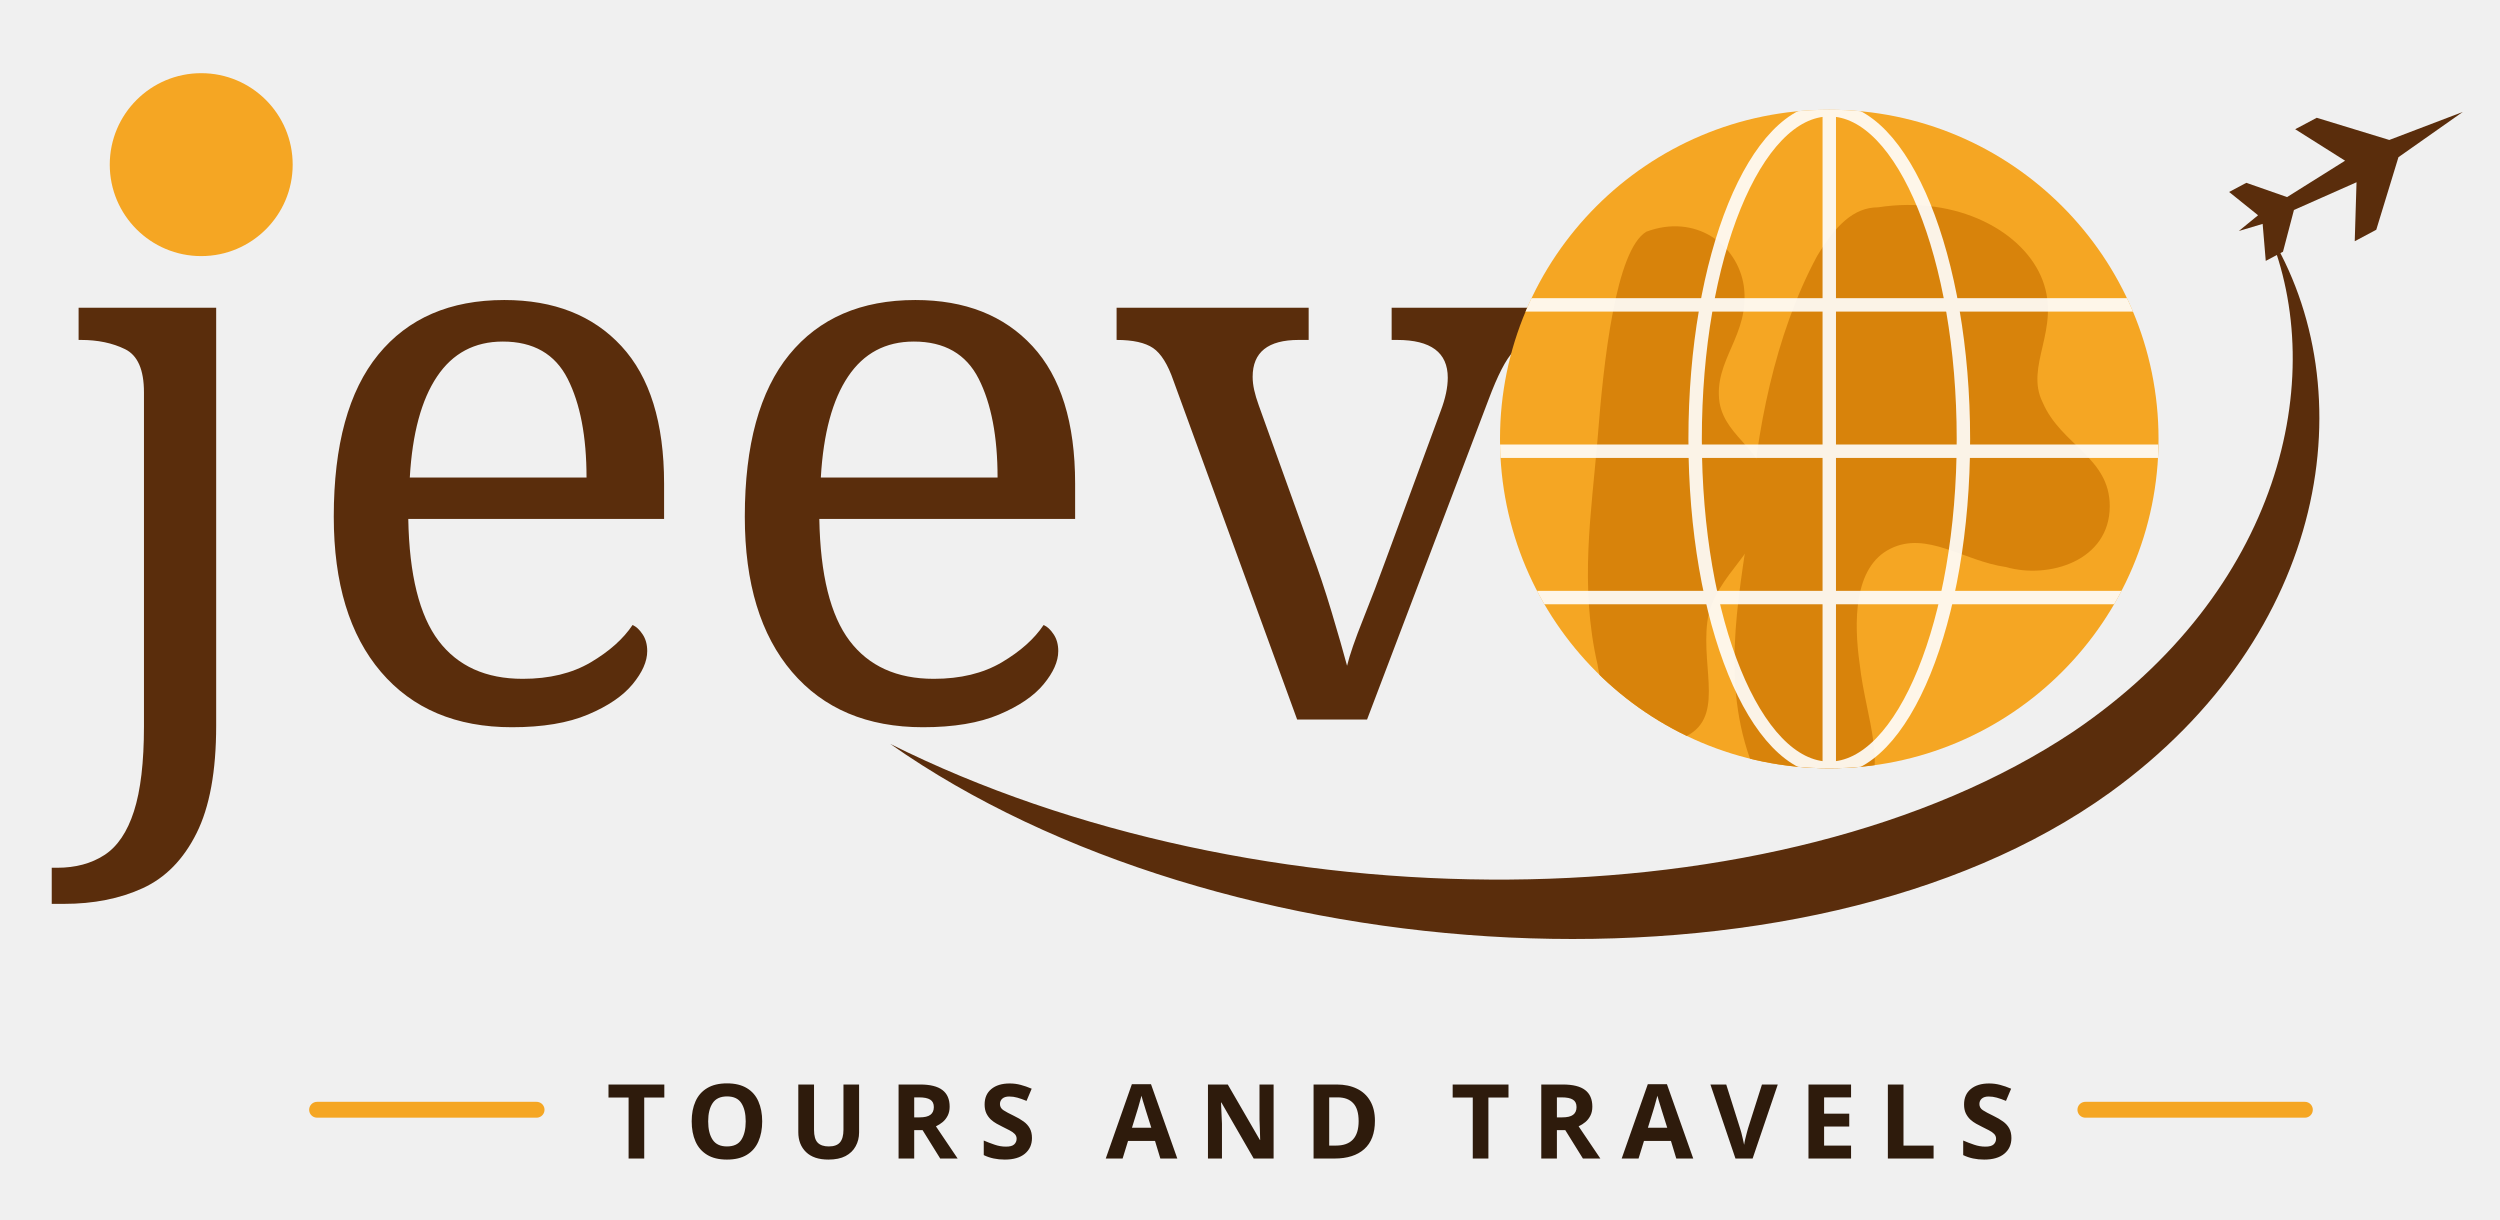
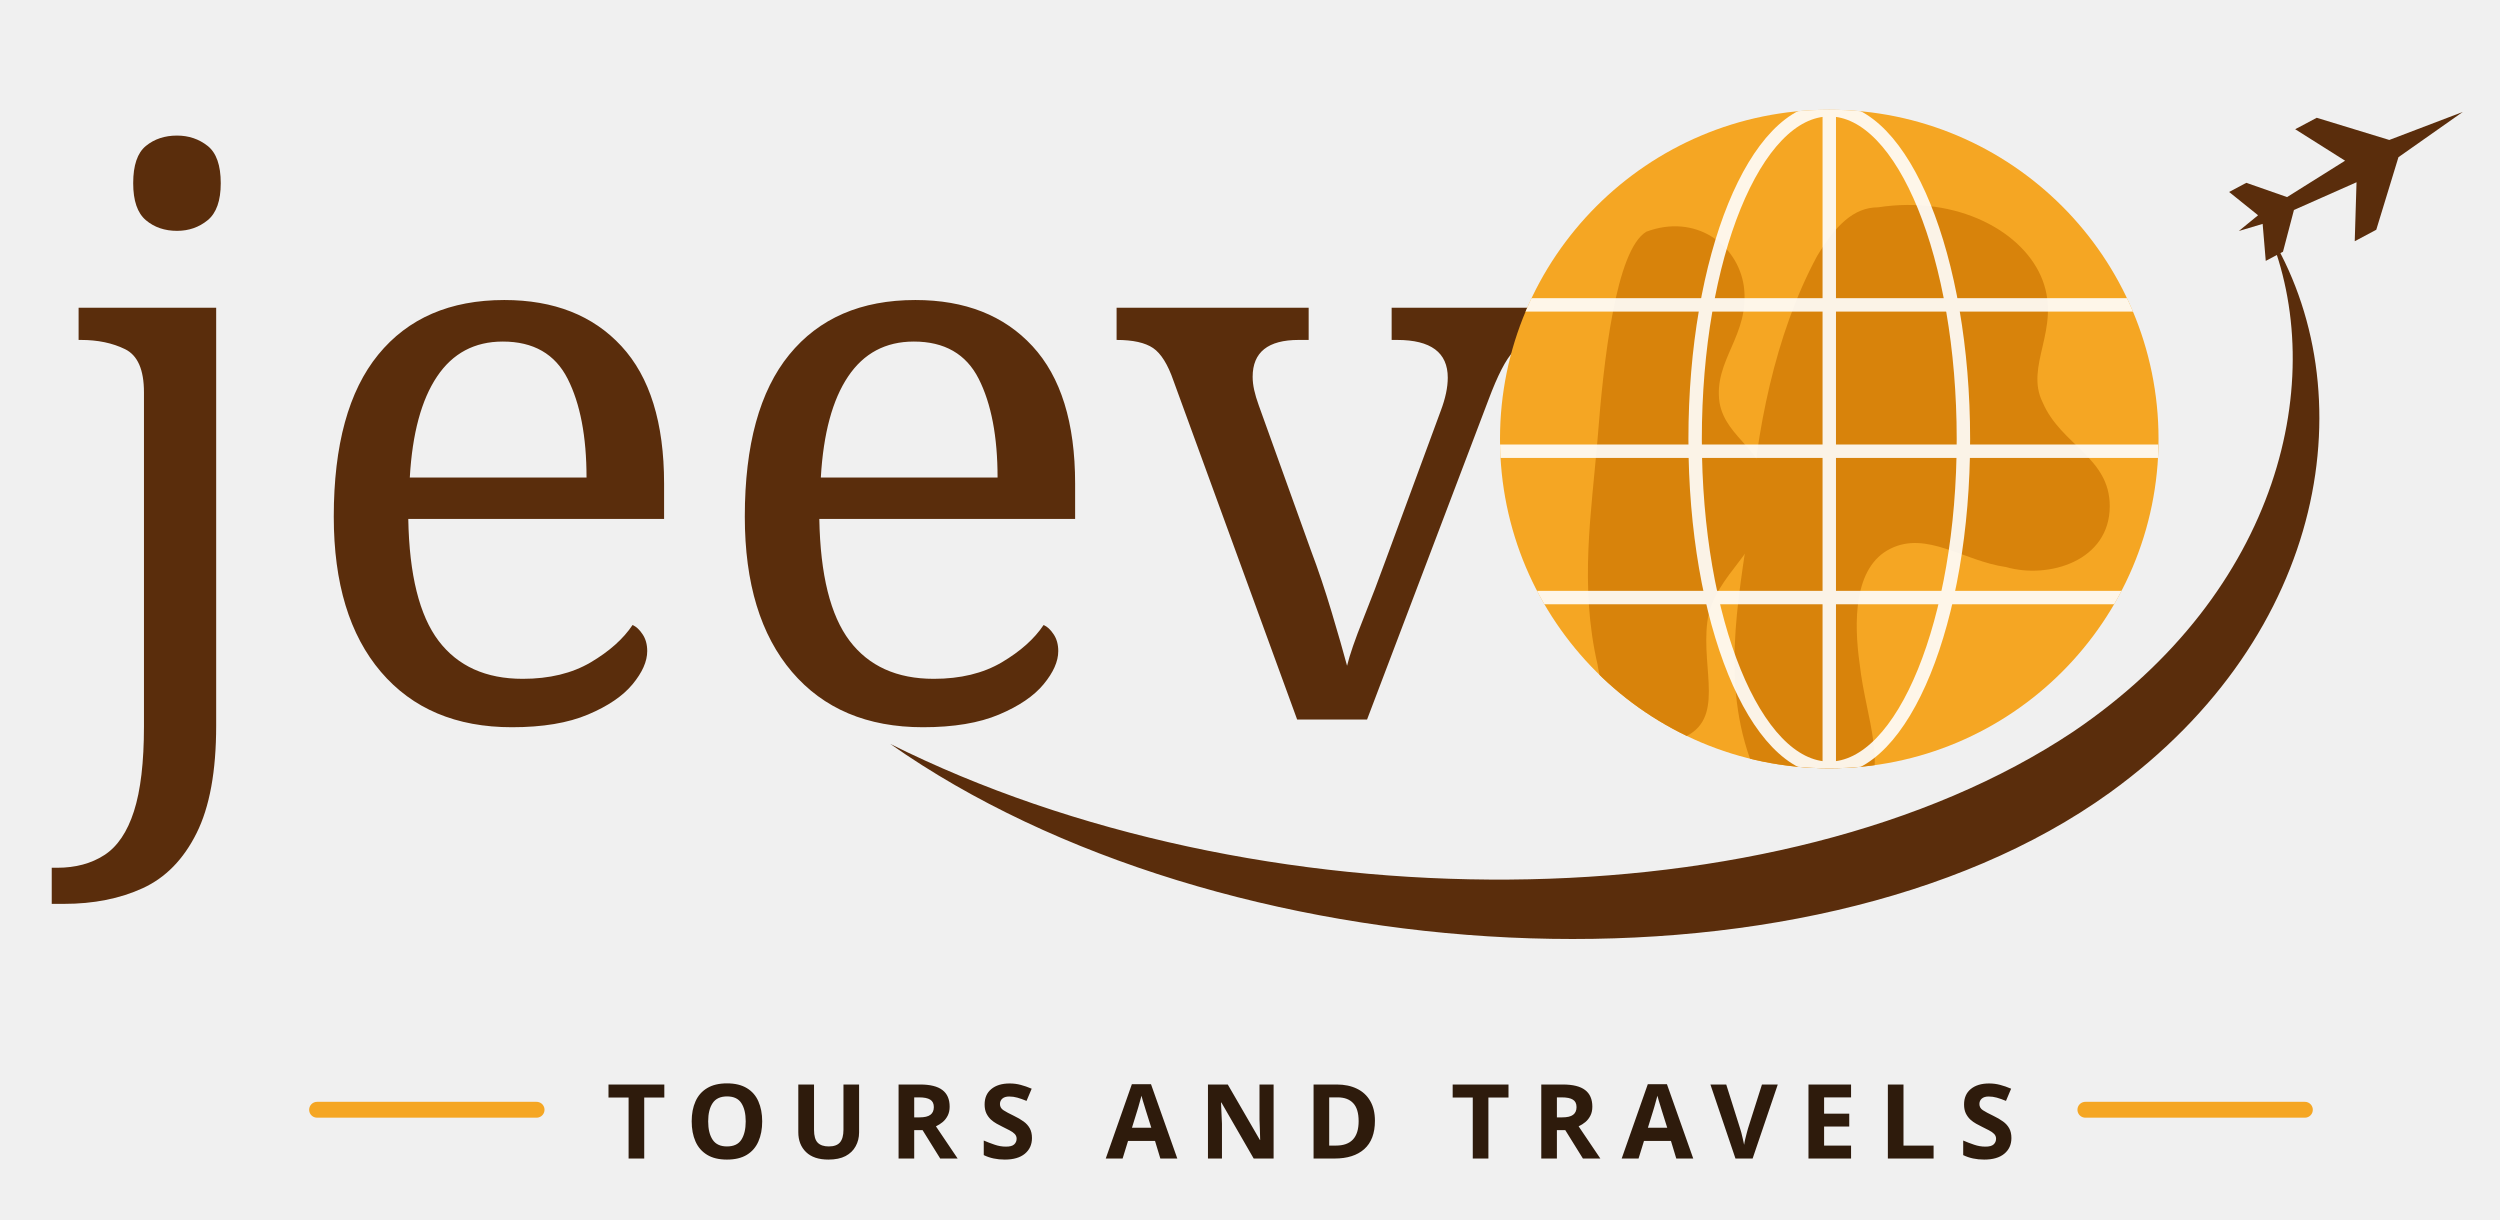
<svg xmlns="http://www.w3.org/2000/svg" viewBox="0 0 410 200" class="jv-logo" role="img" aria-label="Jeevo Tours and Travels">
  <g class="jv-logo__word">
    <text x="10" y="118" font-family="'Playfair Display', Didot, 'Bodoni 72', Georgia, serif" font-size="126" fill="#5A2D0C">jeev</text>
-     <circle cx="33" cy="27" r="15" fill="#F5A623" />
  </g>
  <g class="jv-logo__globe" transform="translate(300,72)">
    <circle cx="0" cy="0" r="54" fill="#F5A623" />
    <clipPath id="jvLogoClip">
      <circle cx="0" cy="0" r="54" />
    </clipPath>
    <g clip-path="url(#jvLogoClip)">
      <g class="jv-spin">
        <g fill="#D8830B">
          <path d="M-30-34c8-3 15 2 16 9 1 8-5 12-4 19 1 6 8 8 8 15 0 9-9 13-10 21                  -1 8 3 16-4 19-7 3-13-5-14-12-3-13-1-25 0-37 1-13 3-31 8-34Z" />
          <path d="M8-38c13-2 24 4 27 12 3 8-3 14 0 20 3 7 11 9 11 17 0 9-10 12-17 10                  -7-1-13-6-19-3-6 3-6 12-5 19 1 9 5 17 0 24-6 6-15 1-17-6                  -6-14-3-28-1-42 1-14 4-30 11-43 3-5 6-8 10-8Z" />
        </g>
        <g stroke="#FFFFFF" stroke-width="2.2" fill="none" opacity=".9">
          <path d="M-52-22 H52" />
          <path d="M-54 2 H54" />
          <path d="M-50 26 H50" />
          <ellipse cx="0" cy="0" rx="22" ry="54" />
          <line x1="0" y1="-54" x2="0" y2="54" />
        </g>
      </g>
    </g>
  </g>
  <g class="jv-logo__swoosh">
    <path fill="#5A2D0C" d="M 146 122 C 206 152, 292 152, 340 120       C 374 97, 382 62, 372 38 C 388 64, 382 104, 346 130 C 296 166, 200 160, 146 122 Z" />
    <g transform="translate(382,30) rotate(-28) scale(0.40)">
      <path fill="#5A2D0C" d="M 62 0 L 30 -4 L 8 -26 L -2 -26 L 10 -5 L -18 -3 L -30 -16             L -38 -16 L -32 -2 L -42 0 L -32 2 L -38 16 L -30 16 L -18 3 L 10 5             L -2 26 L 8 26 L 30 4 Z" />
    </g>
  </g>
  <g class="jv-logo__tag">
    <line x1="52" y1="182" x2="88" y2="182" stroke="#F5A623" stroke-width="2.6" stroke-linecap="round" />
    <text x="215" y="190" text-anchor="middle" font-family="'Mukta', system-ui, sans-serif" font-size="17" font-weight="600" fill="#2E1B0C" letter-spacing="3.5">TOURS AND TRAVELS</text>
    <line x1="342" y1="182" x2="378" y2="182" stroke="#F5A623" stroke-width="2.6" stroke-linecap="round" />
  </g>
</svg>
